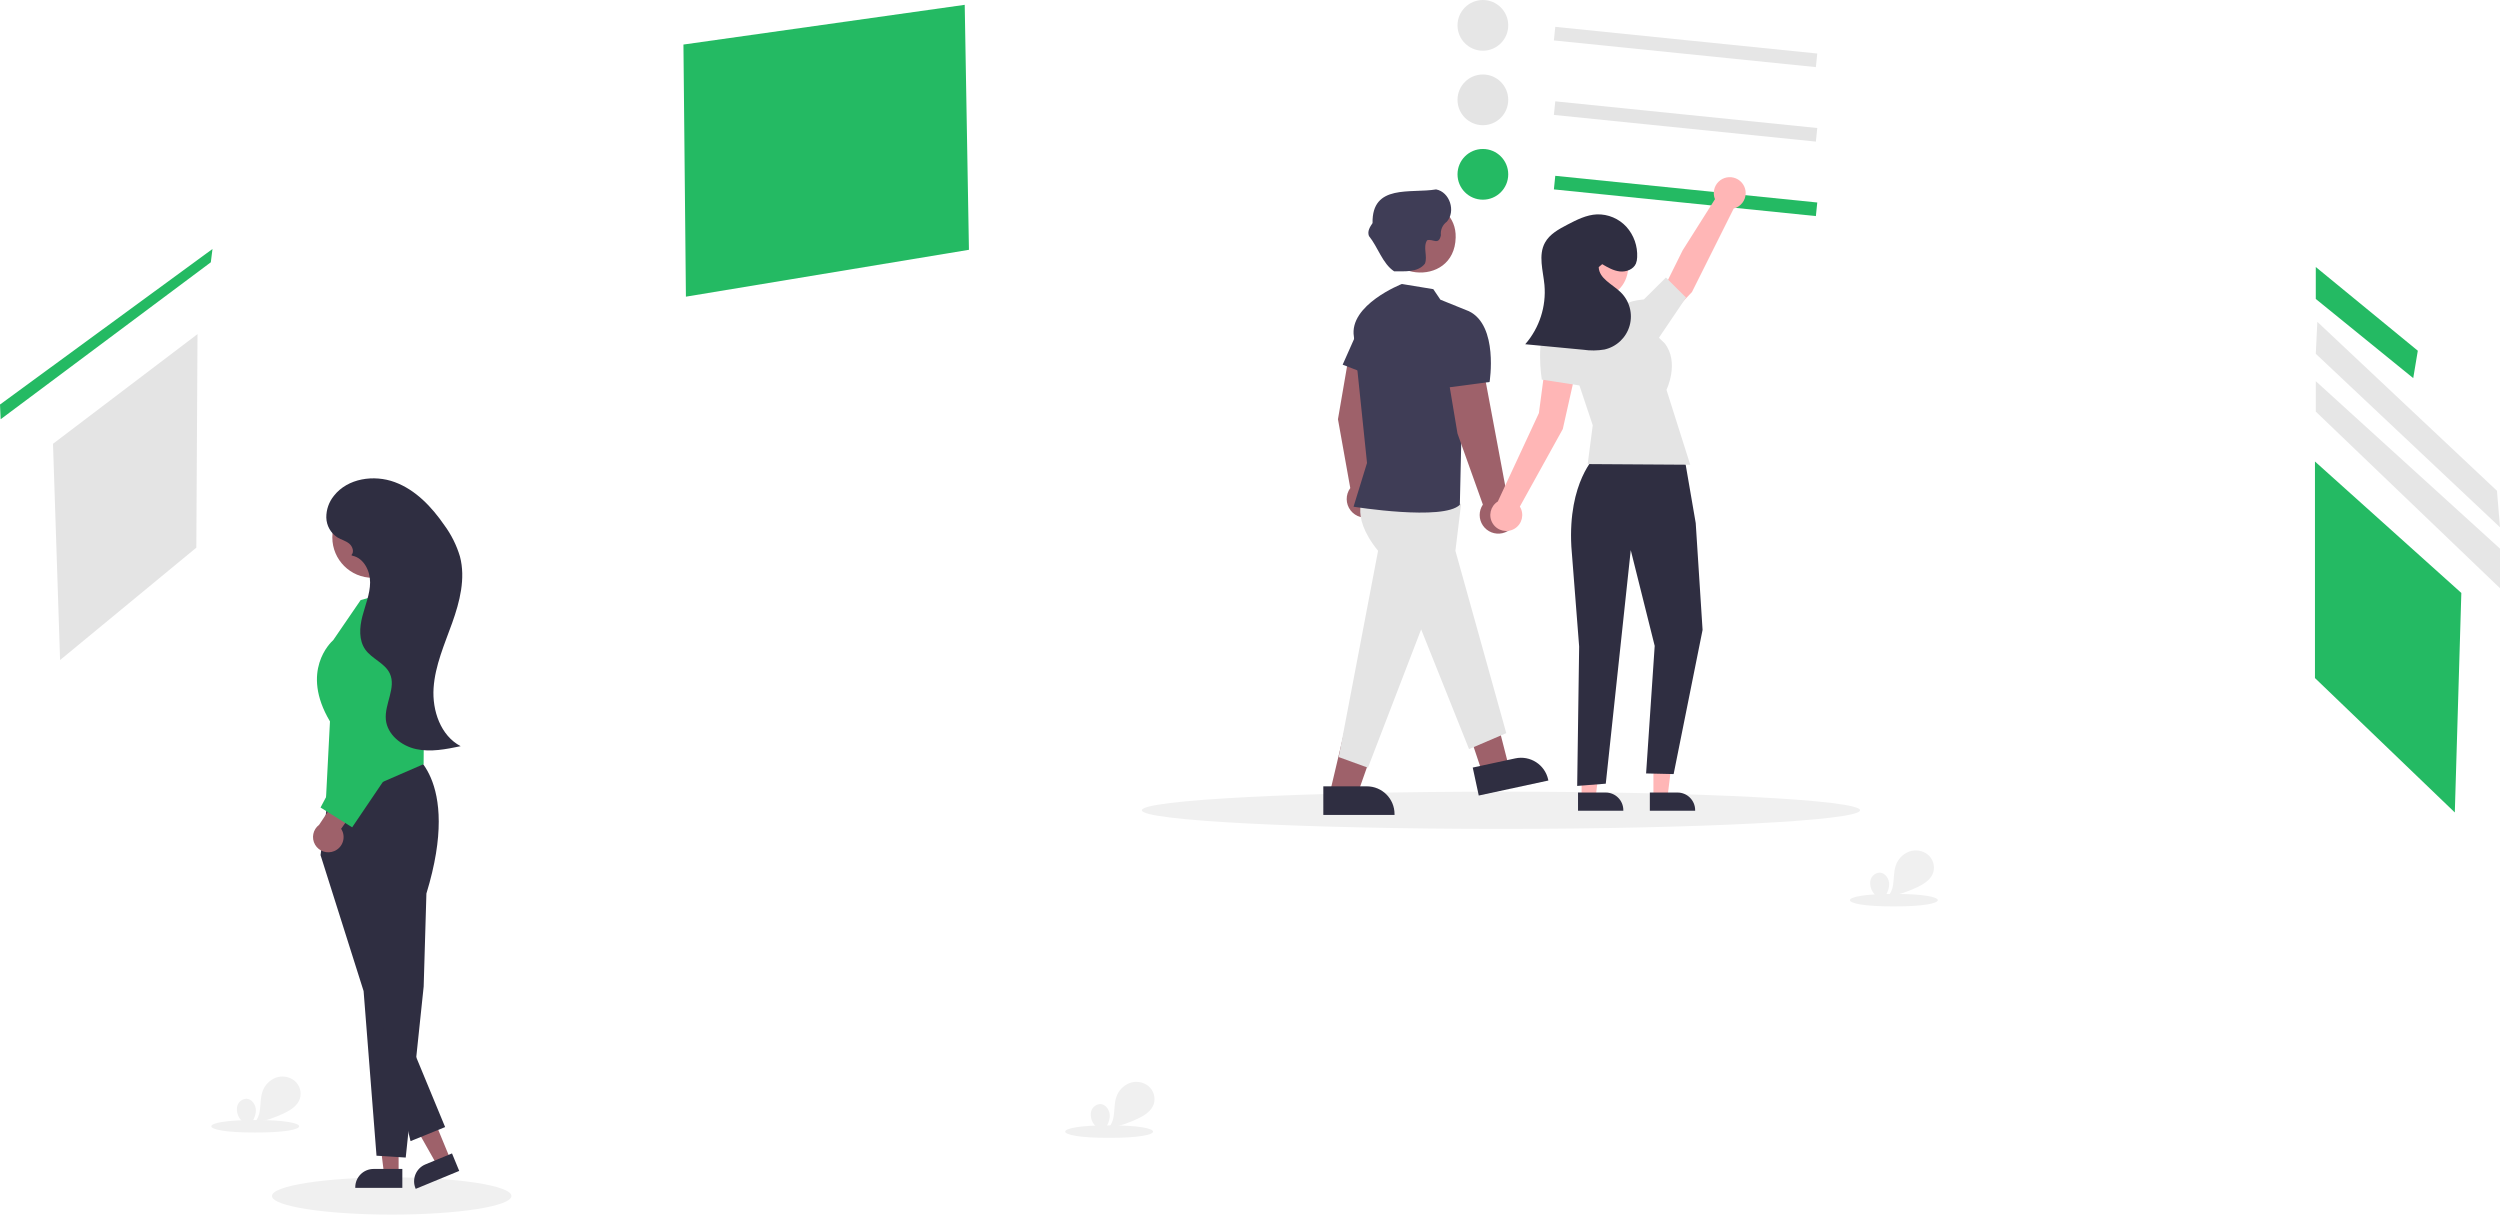
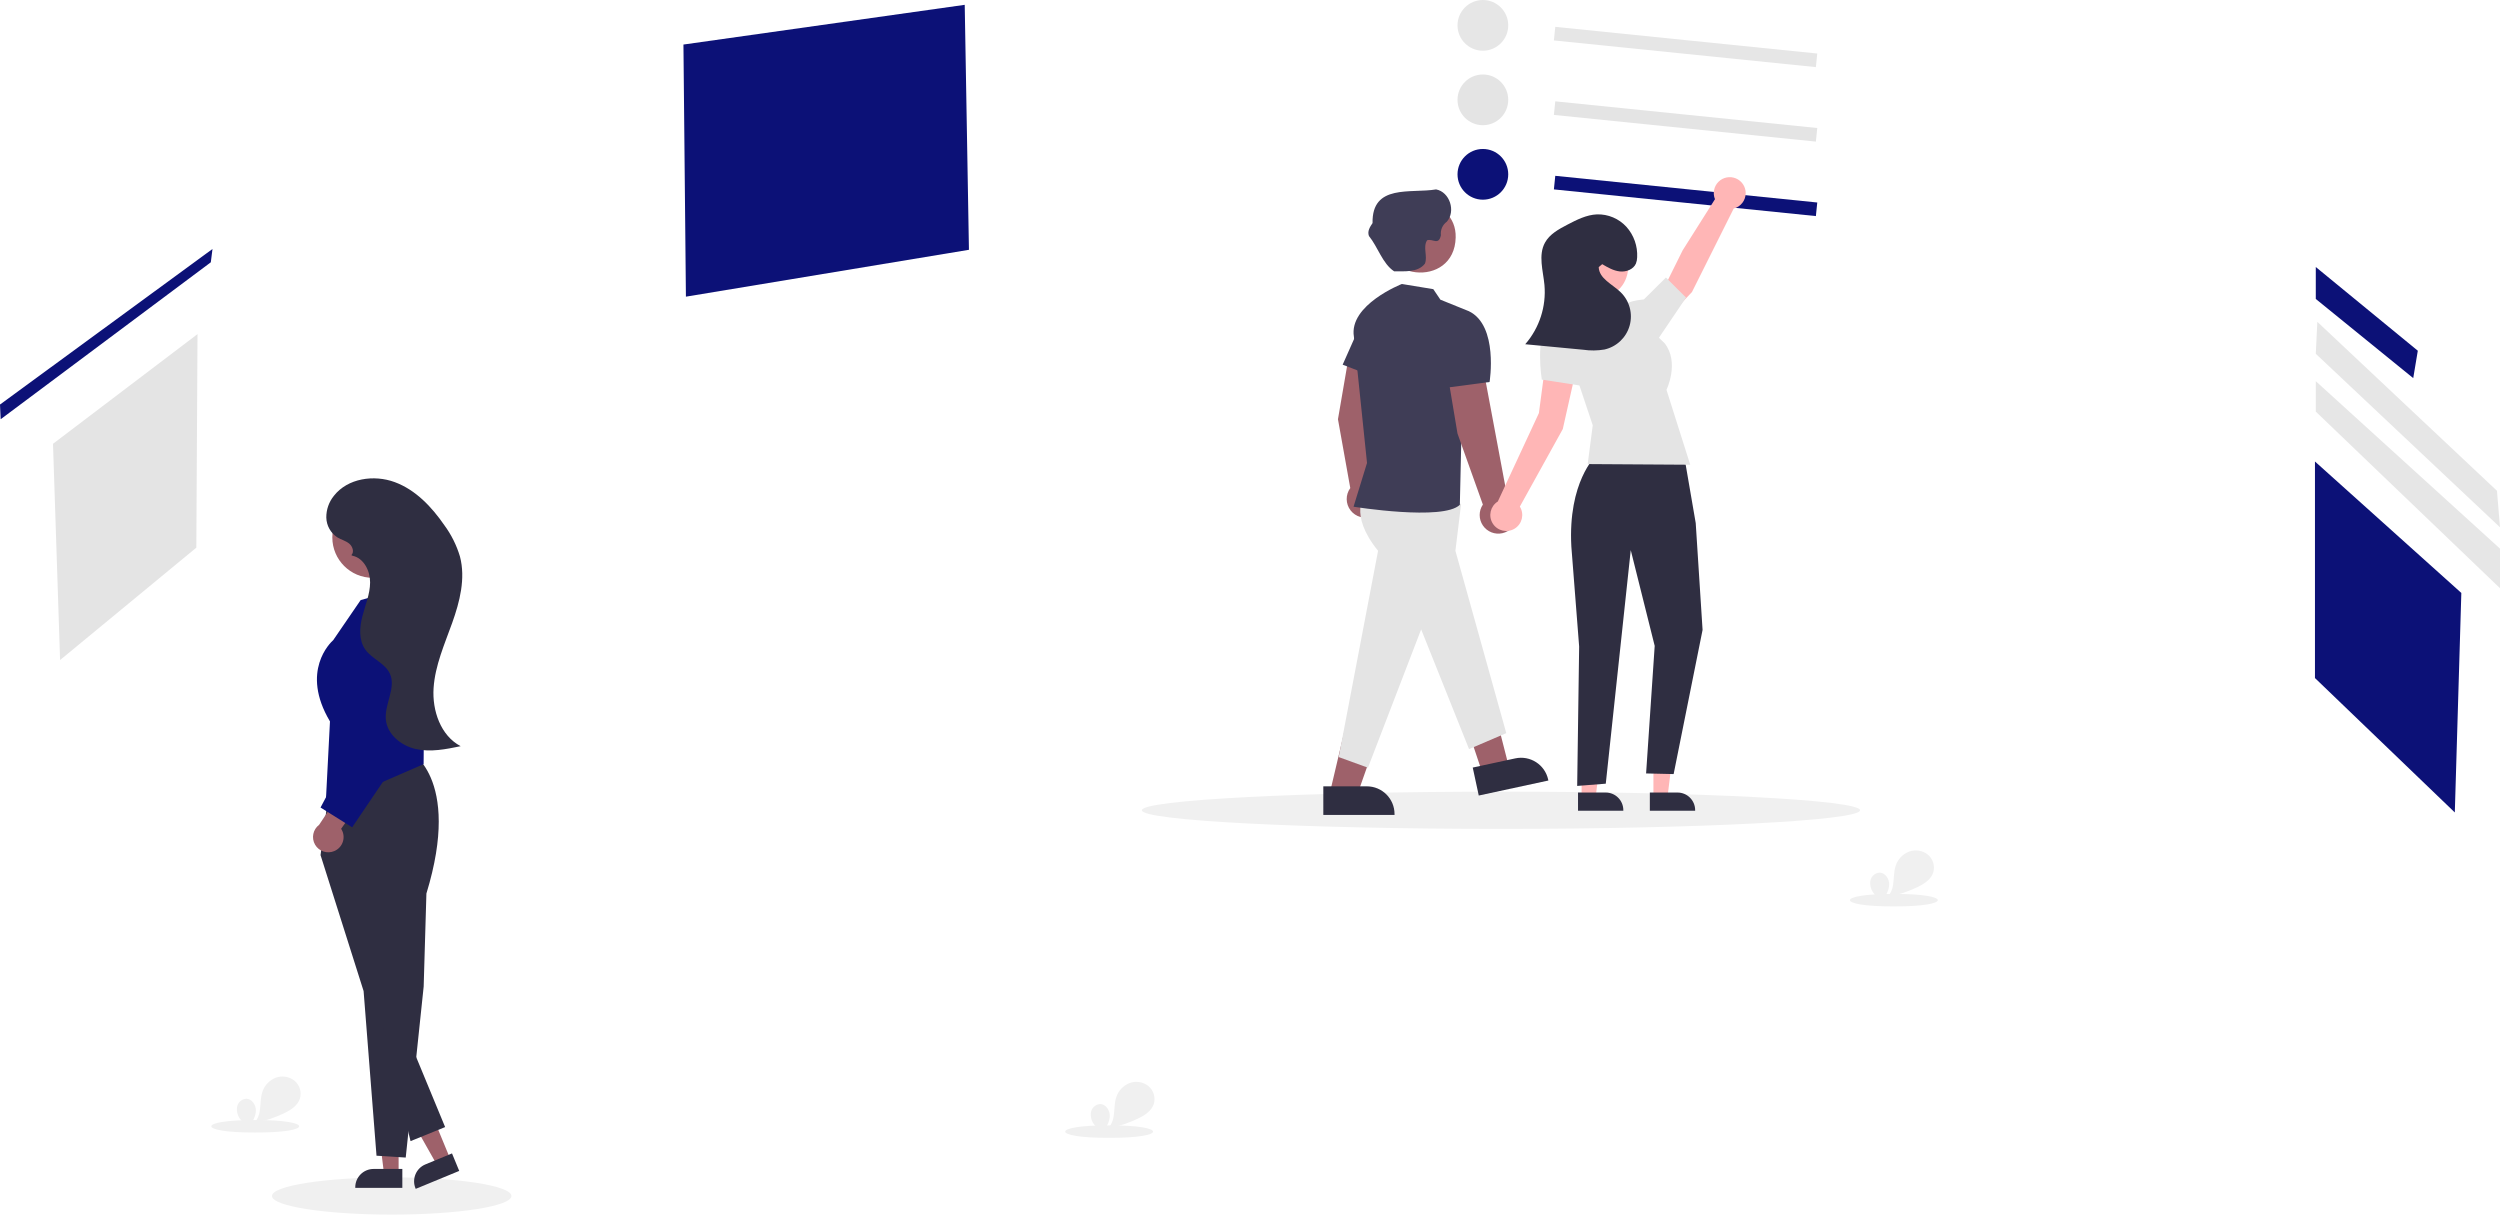
<svg xmlns="http://www.w3.org/2000/svg" width="939.811" height="456.601" viewBox="0 0 939.811 456.601" role="img" artist="Katerina Limpitsouni" source="https://undraw.co/">
  <ellipse cx="564.249" cy="304.601" rx="135" ry="7" fill="#f0f0f0" />
  <ellipse cx="147.249" cy="449.601" rx="45" ry="7" fill="#f0f0f0" />
  <rect x="761.176" y="189.864" width="5.133" height="98.998" transform="translate(318.1347 753.2232) rotate(-84.18477)" fill="#e6e6e6" />
  <circle cx="557.449" cy="9.534" r="9.533" fill="#e6e6e6" />
  <rect x="761.176" y="217.864" width="5.133" height="98.998" transform="translate(290.2788 778.3862) rotate(-84.18477)" fill="#e4e4e4" />
  <circle cx="557.449" cy="37.534" r="9.533" fill="#e4e4e4" />
-   <rect x="761.176" y="245.864" width="5.133" height="98.998" transform="translate(262.4228 803.5492) rotate(-84.18477)" fill="#24BA63" />
-   <circle cx="557.449" cy="65.534" r="9.533" fill="#24BA63" />
+   <rect x="761.176" y="245.864" width="5.133" height="98.998" transform="translate(262.4228 803.5492) rotate(-84.18477)" fill="#0C1177" />
+   <circle cx="557.449" cy="65.534" r="9.533" fill="#0C1177" />
  <polygon points="19.924 166.829 74.249 125.601 73.806 205.874 22.589 248.125 19.924 166.829" fill="#e4e4e4" />
-   <polygon points="256.922 16.745 362.661 1.81 364.249 93.905 257.852 111.524 256.922 16.745" fill="#24BA63" />
-   <polygon points="870.249 173.491 870.249 254.894 922.822 305.421 925.276 222.902 870.249 173.491" fill="#24BA63" />
+   <polygon points="256.922 16.745 362.661 1.81 364.249 93.905 257.852 111.524 256.922 16.745" fill="#0C1177" />
+   <polygon points="870.249 173.491 870.249 254.894 922.822 305.421 925.276 222.902 870.249 173.491" fill="#0C1177" />
  <g id="f1012d9b-0a3f-4e62-89ec-f75ec41b1f18" data-name="Group 123">
-     <path id="f1db56c4-d40a-4b97-925d-862f8518bc4b-1512" data-name="Path 1733" d="M1000.656,322.077v12.01l36.63,29.76,1.72-10.3Z" transform="translate(-130.0944 -221.6996)" fill="#24BA63" />
+     <path id="f1db56c4-d40a-4b97-925d-862f8518bc4b-1512" data-name="Path 1733" d="M1000.656,322.077v12.01l36.63,29.76,1.72-10.3Z" transform="translate(-130.0944 -221.6996)" fill="#0C1177" />
  </g>
  <path id="a03c9d69-04e1-44a9-b627-9efaf6e70c5d-1513" data-name="Path 1735" d="M1001.236,342.677l-.58,12.02,69.25,65.23-1.14-13.73Z" transform="translate(-130.0944 -221.6996)" fill="#e6e6e6" />
  <path id="f49e7db1-285b-4bca-9b97-2387afac8e22-1514" data-name="Path 1736" d="M1000.656,364.997v11.44l69.25,66.39v-14.88Z" transform="translate(-130.0944 -221.6996)" fill="#e6e6e6" />
  <polygon points="149.849 441.23 144.362 441.23 141.751 420.063 149.85 420.063 149.849 441.23" fill="#9e616a" />
  <path d="M281.343,668.249l-17.695-.001v-.224a6.888,6.888,0,0,1,6.887-6.887h0l10.807 0Z" transform="translate(-130.0944 -221.6996)" fill="#2f2e41" />
  <polygon points="169.309 435.789 164.236 437.882 153.748 419.313 161.234 416.223 169.309 435.789" fill="#9e616a" />
  <path d="M302.727,661.872,286.37,668.622l-.085-.207a6.888,6.888,0,0,1,3.739-8.994l0-0,9.99-4.123Z" transform="translate(-130.0944 -221.6996)" fill="#2f2e41" />
  <path d="M283.559,503.746s20.362,9.65,6.833,53.852l-1.029,34.97-6.748,64.288-10.98-.699-4.856-61.888-16.186-51.117,3.212-24.689Z" transform="translate(-130.0944 -221.6996)" fill="#2f2e41" />
-   <path d="M252.482,524.987l1.656-32.095c-11.26-18.909.281-29.712,1.219-30.541l10.318-15.067,9.027-2.478a11.895,11.895,0,0,1,15.044,11.562l-.405,52.587Z" transform="translate(-130.0944 -221.6996)" fill="#24BA63" />
+   <path d="M252.482,524.987l1.656-32.095c-11.26-18.909.281-29.712,1.219-30.541l10.318-15.067,9.027-2.478a11.895,11.895,0,0,1,15.044,11.562l-.405,52.587Z" transform="translate(-130.0944 -221.6996)" fill="#0C1177" />
  <polygon points="142.984 381.916 154.331 428.978 167.334 423.693 149.713 381.096 142.984 381.916" fill="#2f2e41" />
  <path d="M255.777,541.633a5.71,5.71,0,0,0,2.557-8.374l11.505-16.293-9.585-.549-10.195,15.352a5.741,5.741,0,0,0,5.718,9.864Z" transform="translate(-130.0944 -221.6996)" fill="#9e616a" />
-   <polygon points="129.675 241.325 134.705 276.81 120.497 303.566 132.386 311.008 152.869 280.727 144.292 237.823 129.675 241.325" fill="#24BA63" />
+   <polygon points="129.675 241.325 134.705 276.81 120.497 303.566 132.386 311.008 152.869 280.727 144.292 237.823 129.675 241.325" fill="#0C1177" />
  <circle id="aaba450f-0f04-490f-b553-501192395cc8" data-name="Ellipse 360" cx="140.107" cy="202.034" r="15.18" fill="#9e616a" />
  <path d="M293.09,480.338c.567-8.493,4.123-16.446,6.989-24.461,2.866-8.014,5.091-16.737,2.924-24.968a38.378,38.378,0,0,0-5.886-11.797c-4.742-6.877-10.787-13.271-18.621-16.169-7.834-2.898-17.707-1.453-22.86,5.12a12.743,12.743,0,0,0-2.876,8.204,9.149,9.149,0,0,0,4.146,7.441c1.431.866,3.133,1.273,4.436,2.322,1.303,1.049,2.016,3.183.831,4.364l.473.233c4.246.915,6.614,5.727,6.578,10.07s-1.802,8.455-2.896,12.658c-1.093,4.203-1.413,9.024,1.111,12.558,2.509,3.514,7.36,5.059,9.191,8.969,2.499,5.336-2.03,11.444-1.487,17.311.522,5.633,5.801,9.886,11.326,11.1,5.525,1.214,11.263.065,16.802-1.083C295.735,498.258,292.523,488.831,293.09,480.338Z" transform="translate(-130.0944 -221.6996)" fill="#2f2e41" />
  <path d="M644.687,402.432l.741-24.663-3.292-22.937-4.926.334-4.145,24.134,4.631,25.876a6.995,6.995,0,1,0,6.991-2.744Z" transform="translate(-130.0944 -221.6996)" fill="#9e616a" />
  <polygon points="513.97 238.601 500.162 297.058 510.566 297.797 530.506 241.219 513.97 238.601" fill="#9e616a" />
  <polygon points="538.584 234.759 557.64 291.722 566.872 286.869 552.249 229.601 538.584 234.759" fill="#9e616a" />
  <path d="M643.346,407.396s-6.616,7.316,4.801,21.36l-14.804,77.544,11,4,20-52,18,45,14-6-19.124-68.544,2.124-17.456-5.287-4.886Z" transform="translate(-130.0944 -221.6996)" fill="#e4e4e4" />
  <path d="M657.086,328.456s-20.022,7.844-18.022,19.844l4.925,47.436-5.066,16.451s33.784,5.426,39.962-.73l1.178-52.156,2.213-20.615-10.701-4.329-2.67-3.96Z" transform="translate(-130.0944 -221.6996)" fill="#3f3d56" />
  <polygon points="512.042 120.652 504.74 137.093 515.596 141.297 512.042 120.652" fill="#3f3d56" />
  <path d="M696.87,409.26l-8.805-47.004-14.008-1.17,3.948,23.596,9.539,26.699a7.003,7.003,0,1,0,9.327-2.12Z" transform="translate(-130.0944 -221.6996)" fill="#9e616a" />
  <path d="M666.347,344.43l8.079,22.936,15.638-2.066s3.426-21.23-7.787-26.615Z" transform="translate(-130.0944 -221.6996)" fill="#3f3d56" />
  <path id="aadf75e6-ac14-4c0d-b07b-d38ba10ebdab-1515" data-name="Path 1770" d="M677.318,310.96c-.407,19.635-30.652,16.282-26.644-3.008C653.76,292.6,677.73,295.329,677.318,310.96Z" transform="translate(-130.0944 -221.6996)" fill="#9e616a" />
  <path id="e2c3cfee-80d7-4301-b109-7608295bf7e0-1516" data-name="Path 1784" d="M669.948,292.9c-9.482,1.616-24.167-2.185-23.879,12.66-.973,1.454-2.041,3.047-1.351,4.87,3.345,4.079,5.092,10.396,9.459,13.261,3.892-.029,8.971.514,11.581-2.881,1.109-2.784-.853-6.178.82-8.79,2.193-.7,4.333,2.107,5.19-1.89a5.44,5.44,0,0,1,2.23-5.089C677.432,301.108,675.092,293.862,669.948,292.9Z" transform="translate(-130.0944 -221.6996)" fill="#3f3d56" />
  <path d="M627.562,517.301l16.351-.001h.001a10.421,10.421,0,0,1,10.42,10.42v.339l-26.771.001Z" transform="translate(-130.0944 -221.6996)" fill="#2f2e41" />
  <path d="M683.729,510.243l15.983-3.447.001-0a10.421,10.421,0,0,1,12.382,7.99l.071.331-26.17,5.643Z" transform="translate(-130.0944 -221.6996)" fill="#2f2e41" />
  <polygon points="621.563 299.657 626.846 299.657 629.359 279.281 621.562 279.281 621.563 299.657" fill="#ffb6b6" />
  <path d="M750.31,519.632l10.403-0h0a6.63,6.63,0,0,1,6.63,6.63v.215l-17.033.001Z" transform="translate(-130.0944 -221.6996)" fill="#2f2e41" />
  <polygon points="594.563 299.657 599.846 299.657 602.359 279.281 594.562 279.281 594.563 299.657" fill="#ffb6b6" />
  <path d="M723.31,519.632l10.403-0h0a6.63,6.63,0,0,1,6.63,6.63v.215l-17.033.001Z" transform="translate(-130.0944 -221.6996)" fill="#2f2e41" />
  <path d="M786.344,294.3a6,6,0,1,0-11.549,2.279l-12.14,19.207-7.557,15.23,6.236,5.535,4.799-5.051,15.696-31.393A5.997,5.997,0,0,0,786.344,294.3Z" transform="translate(-130.0944 -221.6996)" fill="#ffb6b6" />
  <path d="M723.344,357.3l-11.899-1.844-2.835,21.528-15.444,33.234a6.003,6.003,0,1,0,8.273,1.925l16.148-29.158Z" transform="translate(-130.0944 -221.6996)" fill="#ffb6b6" />
  <path d="M729.938,393.163s-10.464,9.676-9.134,34.007l2.931,37.587-.739,52.394,10.748-.845,9.39-87.806,9,36-3.231,47.956,10.353.24,10.878-54.196-2.578-40.174L763.224,393.163Z" transform="translate(-130.0944 -221.6996)" fill="#2f2e41" />
  <path d="M741.133,336.5l-25,7,12.712,38.086-1.9,14.57,38.547.25-8.927-28.162s5.01-10.302-.711-17.523Z" transform="translate(-130.0944 -221.6996)" fill="#e4e4e4" />
  <path d="M738.133,342.5l3-6s-.097-1.508,6.952-2.254l8.27-8.22,7.57,7.545L751.133,352.5Z" transform="translate(-130.0944 -221.6996)" fill="#e4e4e4" />
  <path d="M726.133,348.5s-9-10-14-5-2.436,20.899-2.436,20.899l15.573,2.417Z" transform="translate(-130.0944 -221.6996)" fill="#e4e4e4" />
  <path id="bf97ead5-a8ed-4eb0-acc5-869eed05cf08-1517" data-name="Ellipse 358" d="M730.698,310.061c15.327.069,15.326,23.373-.001,23.44C715.371,333.432,715.372,310.127,730.698,310.061Z" transform="translate(-130.0944 -221.6996)" fill="#ffb6b6" />
  <path d="M732.404,321.006c2.072,1.22,4.225,2.468,6.615,2.73s5.096-.744,6.055-2.949a6.804,6.804,0,0,0,.469-2.396,15.93,15.93,0,0,0-4.032-11.415,14.446,14.446,0,0,0-11.086-4.687c-3.96.172-7.62,2.047-11.134,3.881-3.232,1.687-6.644,3.545-8.4,6.74-2.602,4.734-.705,10.53-.2,15.908a29.968,29.968,0,0,1-7.225,22.29l21.807,2.066a25.524,25.524,0,0,0,7.962-.081,12.726,12.726,0,0,0,6.052-21.588c-3.095-2.98-8.073-5.09-8.196-9.385" transform="translate(-130.0944 -221.6996)" fill="#2f2e41" />
-   <polygon points="0 152.075 79.881 93.598 79.249 98.601 0.249 157.601 0 152.075" fill="#24BA63" />
+   <polygon points="0 152.075 79.881 93.598 79.249 98.601 0.249 157.601 0 152.075" fill="#0C1177" />
  <path id="e675ae52-c925-4d34-8b81-f405477c3ca7-1518" data-name="Ellipse 365" d="M547.044,644.758c22.026-.091,22.026,4.771-.001,4.68C525.018,649.528,525.018,644.667,547.044,644.758Z" transform="translate(-130.0944 -221.6996)" fill="#f0f0f0" />
  <path id="e3c5ec81-3296-48b2-bdc0-fdf32bb949c4-1519" data-name="Ellipse 365" d="M226.044,642.758c22.026-.091,22.026,4.771-.001,4.68C204.018,647.528,204.018,642.667,226.044,642.758Z" transform="translate(-130.0944 -221.6996)" fill="#f0f0f0" />
  <path id="a417f11e-12d9-4890-9c52-a0b47cfebf3d-1520" data-name="Ellipse 365" d="M842.044,557.758c22.026-.091,22.026,4.771-.001,4.68C820.018,562.528,820.018,557.667,842.044,557.758Z" transform="translate(-130.0944 -221.6996)" fill="#f0f0f0" />
  <path d="M840.285,554.205c.045-2.134-1.487-4.453-3.621-4.468a3.774,3.774,0,0,0-3.469,3.167,6.174,6.174,0,0,0,1.396,4.753,18.306,18.306,0,0,0,3.8,3.379l.377-1.375a4.397,4.397,0,0,1-.835.41C839.081,558.271,840.241,556.339,840.285,554.205Z" transform="translate(-130.0944 -221.6996)" fill="#f0f0f0" />
  <path d="M838.768,559.661a4.874,4.874,0,0,0,.897-.743c-.247.05-.49.115-.738.161Z" transform="translate(-130.0944 -221.6996)" fill="#f0f0f0" />
  <path d="M854.796,542.953a7.319,7.319,0,0,0-7.076-1.1,8.545,8.545,0,0,0-4.981,5.272c-.772,2.295-.613,4.788-.988,7.18a8.571,8.571,0,0,1-2.086,4.614,48.206,48.206,0,0,0,11.089-3.656c2.556-1.208,5.201-2.872,6.087-5.556A6.411,6.411,0,0,0,854.796,542.953Z" transform="translate(-130.0944 -221.6996)" fill="#f0f0f0" />
  <path d="M547.285,641.205c.045-2.134-1.487-4.453-3.621-4.468a3.774,3.774,0,0,0-3.469,3.167,6.174,6.174,0,0,0,1.396,4.753,18.306,18.306,0,0,0,3.8,3.379l.377-1.375a4.397,4.397,0,0,1-.835.41C546.081,645.271,547.241,643.339,547.285,641.205Z" transform="translate(-130.0944 -221.6996)" fill="#f0f0f0" />
  <path d="M545.768,646.661a4.874,4.874,0,0,0,.897-.743c-.247.05-.49.115-.738.161Z" transform="translate(-130.0944 -221.6996)" fill="#f0f0f0" />
  <path d="M561.796,629.953a7.319,7.319,0,0,0-7.076-1.1,8.545,8.545,0,0,0-4.981,5.272c-.772,2.295-.613,4.788-.988,7.18a8.571,8.571,0,0,1-2.086,4.614,48.206,48.206,0,0,0,11.089-3.656c2.556-1.208,5.201-2.872,6.087-5.556A6.411,6.411,0,0,0,561.796,629.953Z" transform="translate(-130.0944 -221.6996)" fill="#f0f0f0" />
  <path d="M226.285,639.205c.045-2.134-1.487-4.453-3.621-4.468a3.774,3.774,0,0,0-3.469,3.167,6.174,6.174,0,0,0,1.396,4.753,18.306,18.306,0,0,0,3.8,3.379l.377-1.375a4.397,4.397,0,0,1-.835.41C225.081,643.271,226.241,641.339,226.285,639.205Z" transform="translate(-130.0944 -221.6996)" fill="#f0f0f0" />
  <path d="M224.768,644.661a4.874,4.874,0,0,0,.897-.743c-.247.05-.49.115-.738.161Z" transform="translate(-130.0944 -221.6996)" fill="#f0f0f0" />
  <path d="M240.796,627.953a7.319,7.319,0,0,0-7.076-1.1,8.545,8.545,0,0,0-4.981,5.272c-.772,2.295-.613,4.788-.988,7.18a8.571,8.571,0,0,1-2.086,4.614,48.206,48.206,0,0,0,11.089-3.656c2.556-1.208,5.201-2.872,6.087-5.556A6.411,6.411,0,0,0,240.796,627.953Z" transform="translate(-130.0944 -221.6996)" fill="#f0f0f0" />
</svg>
